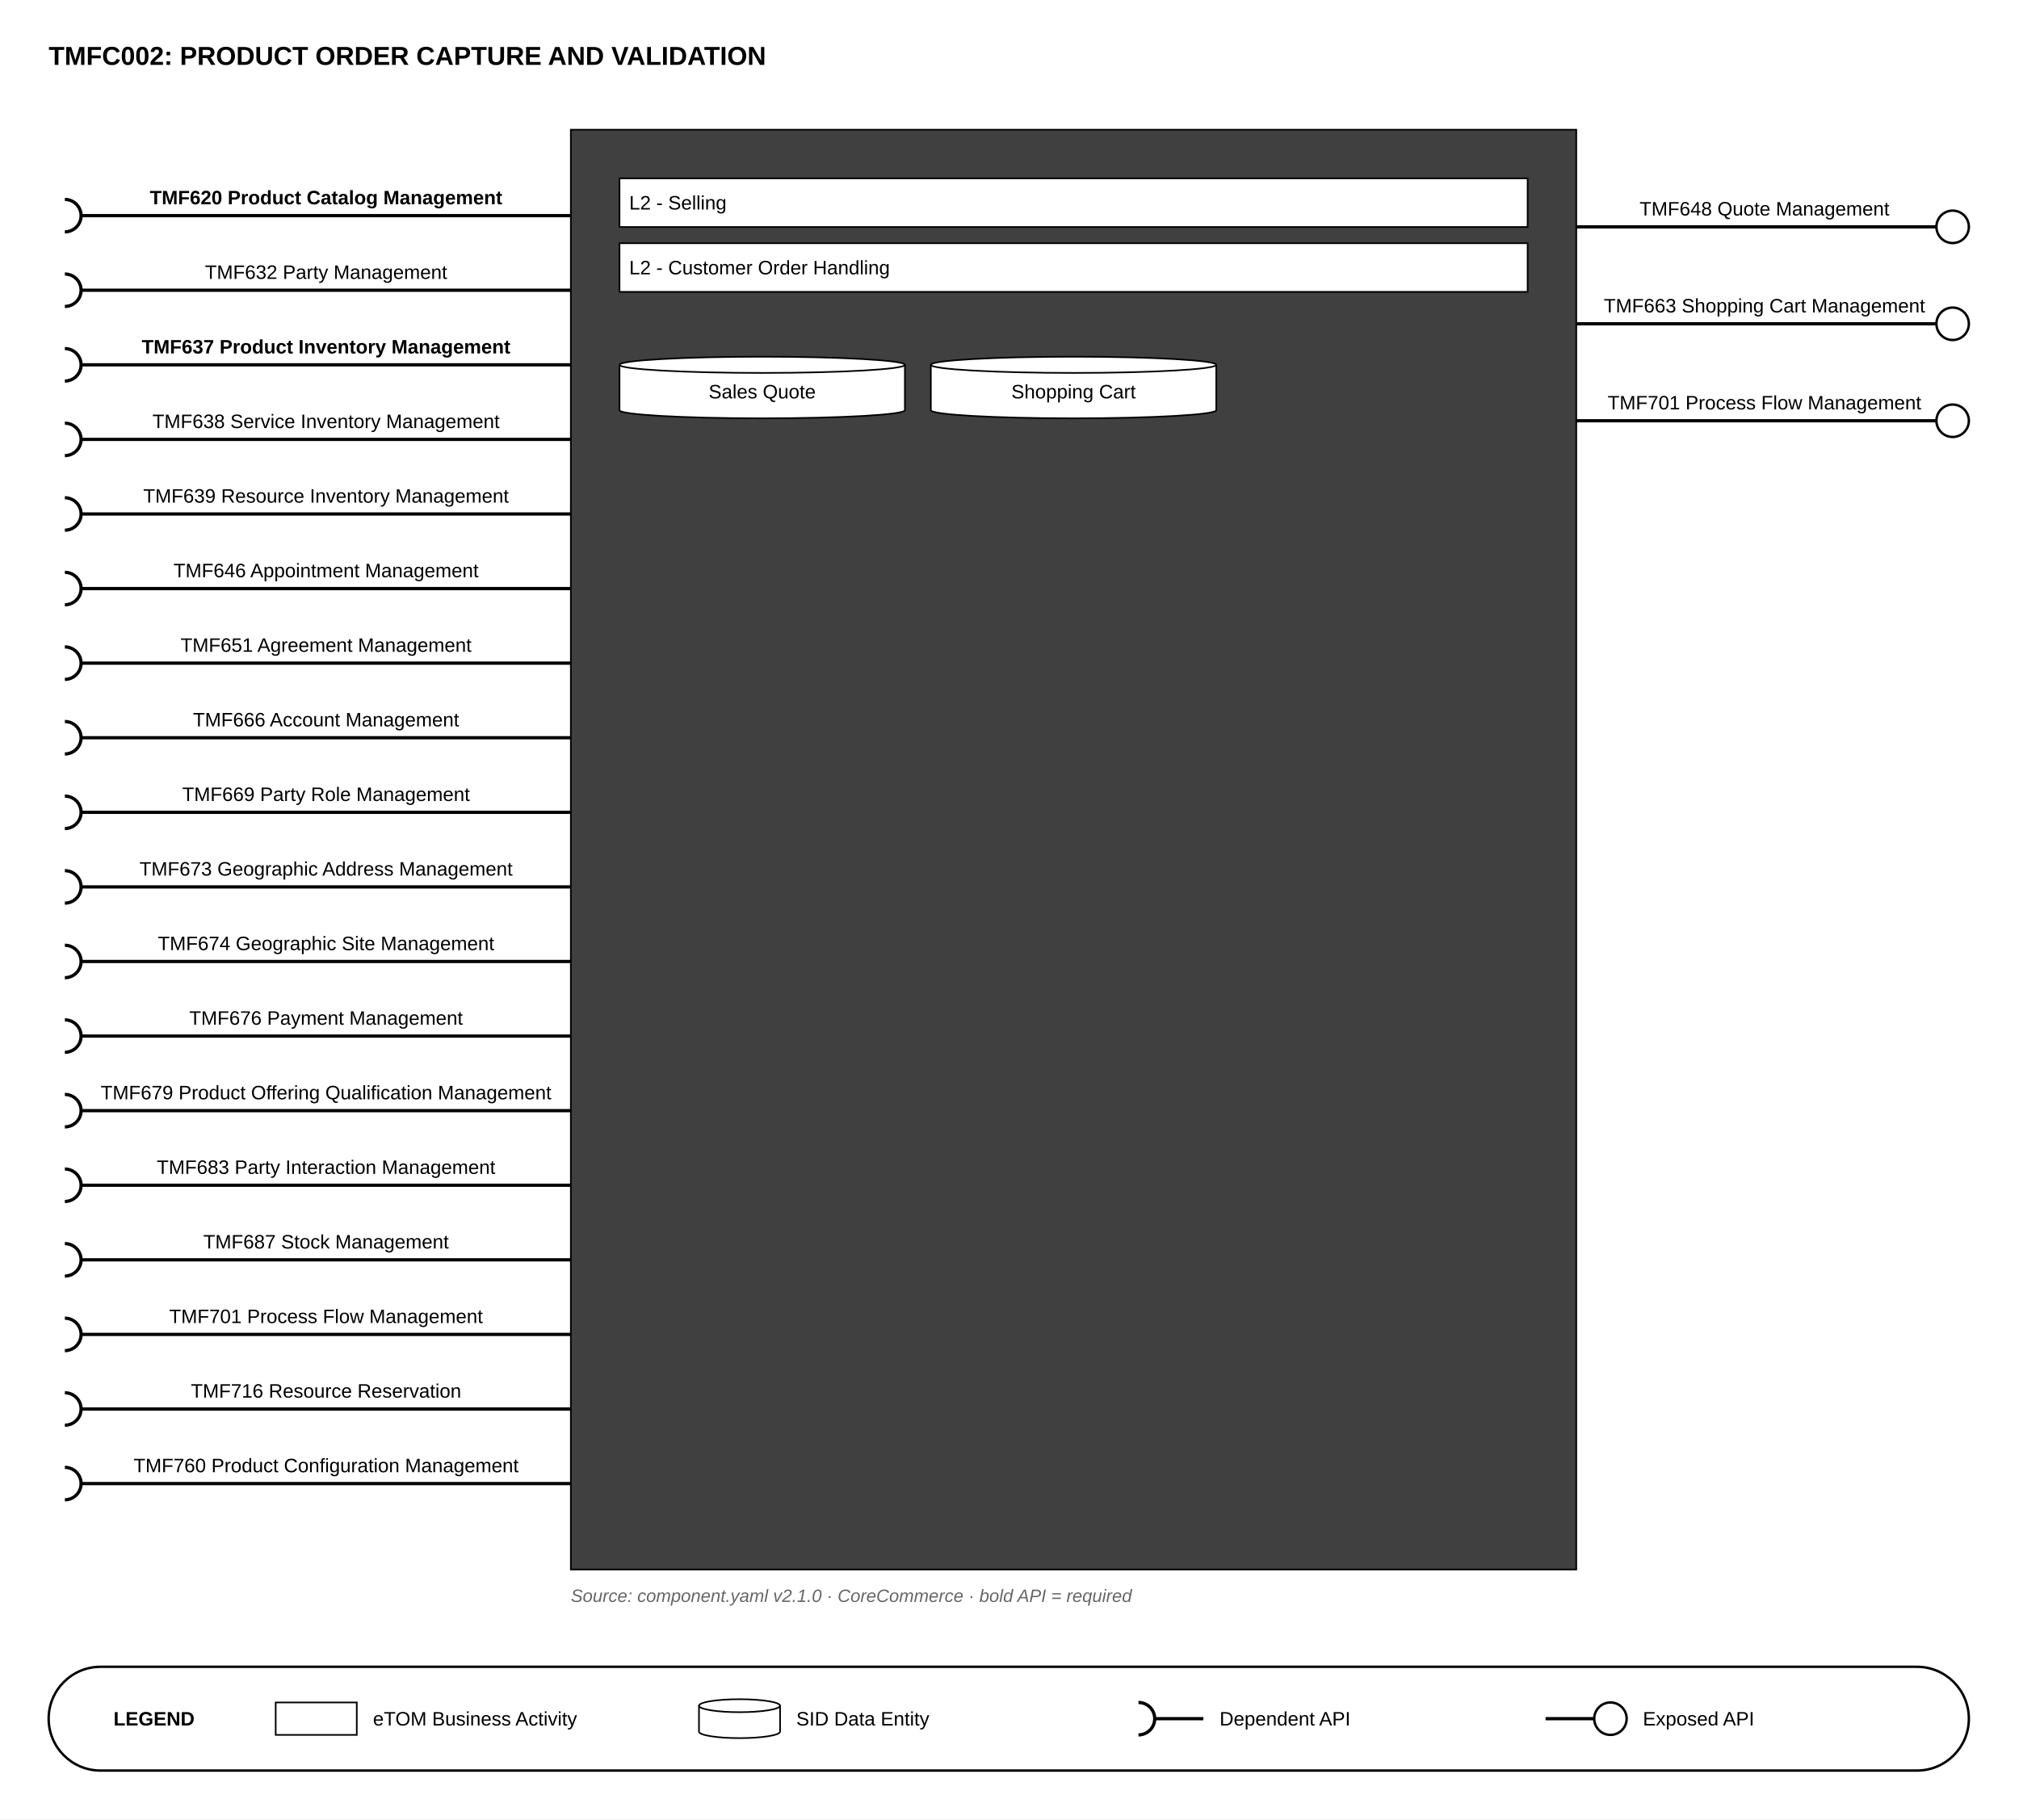
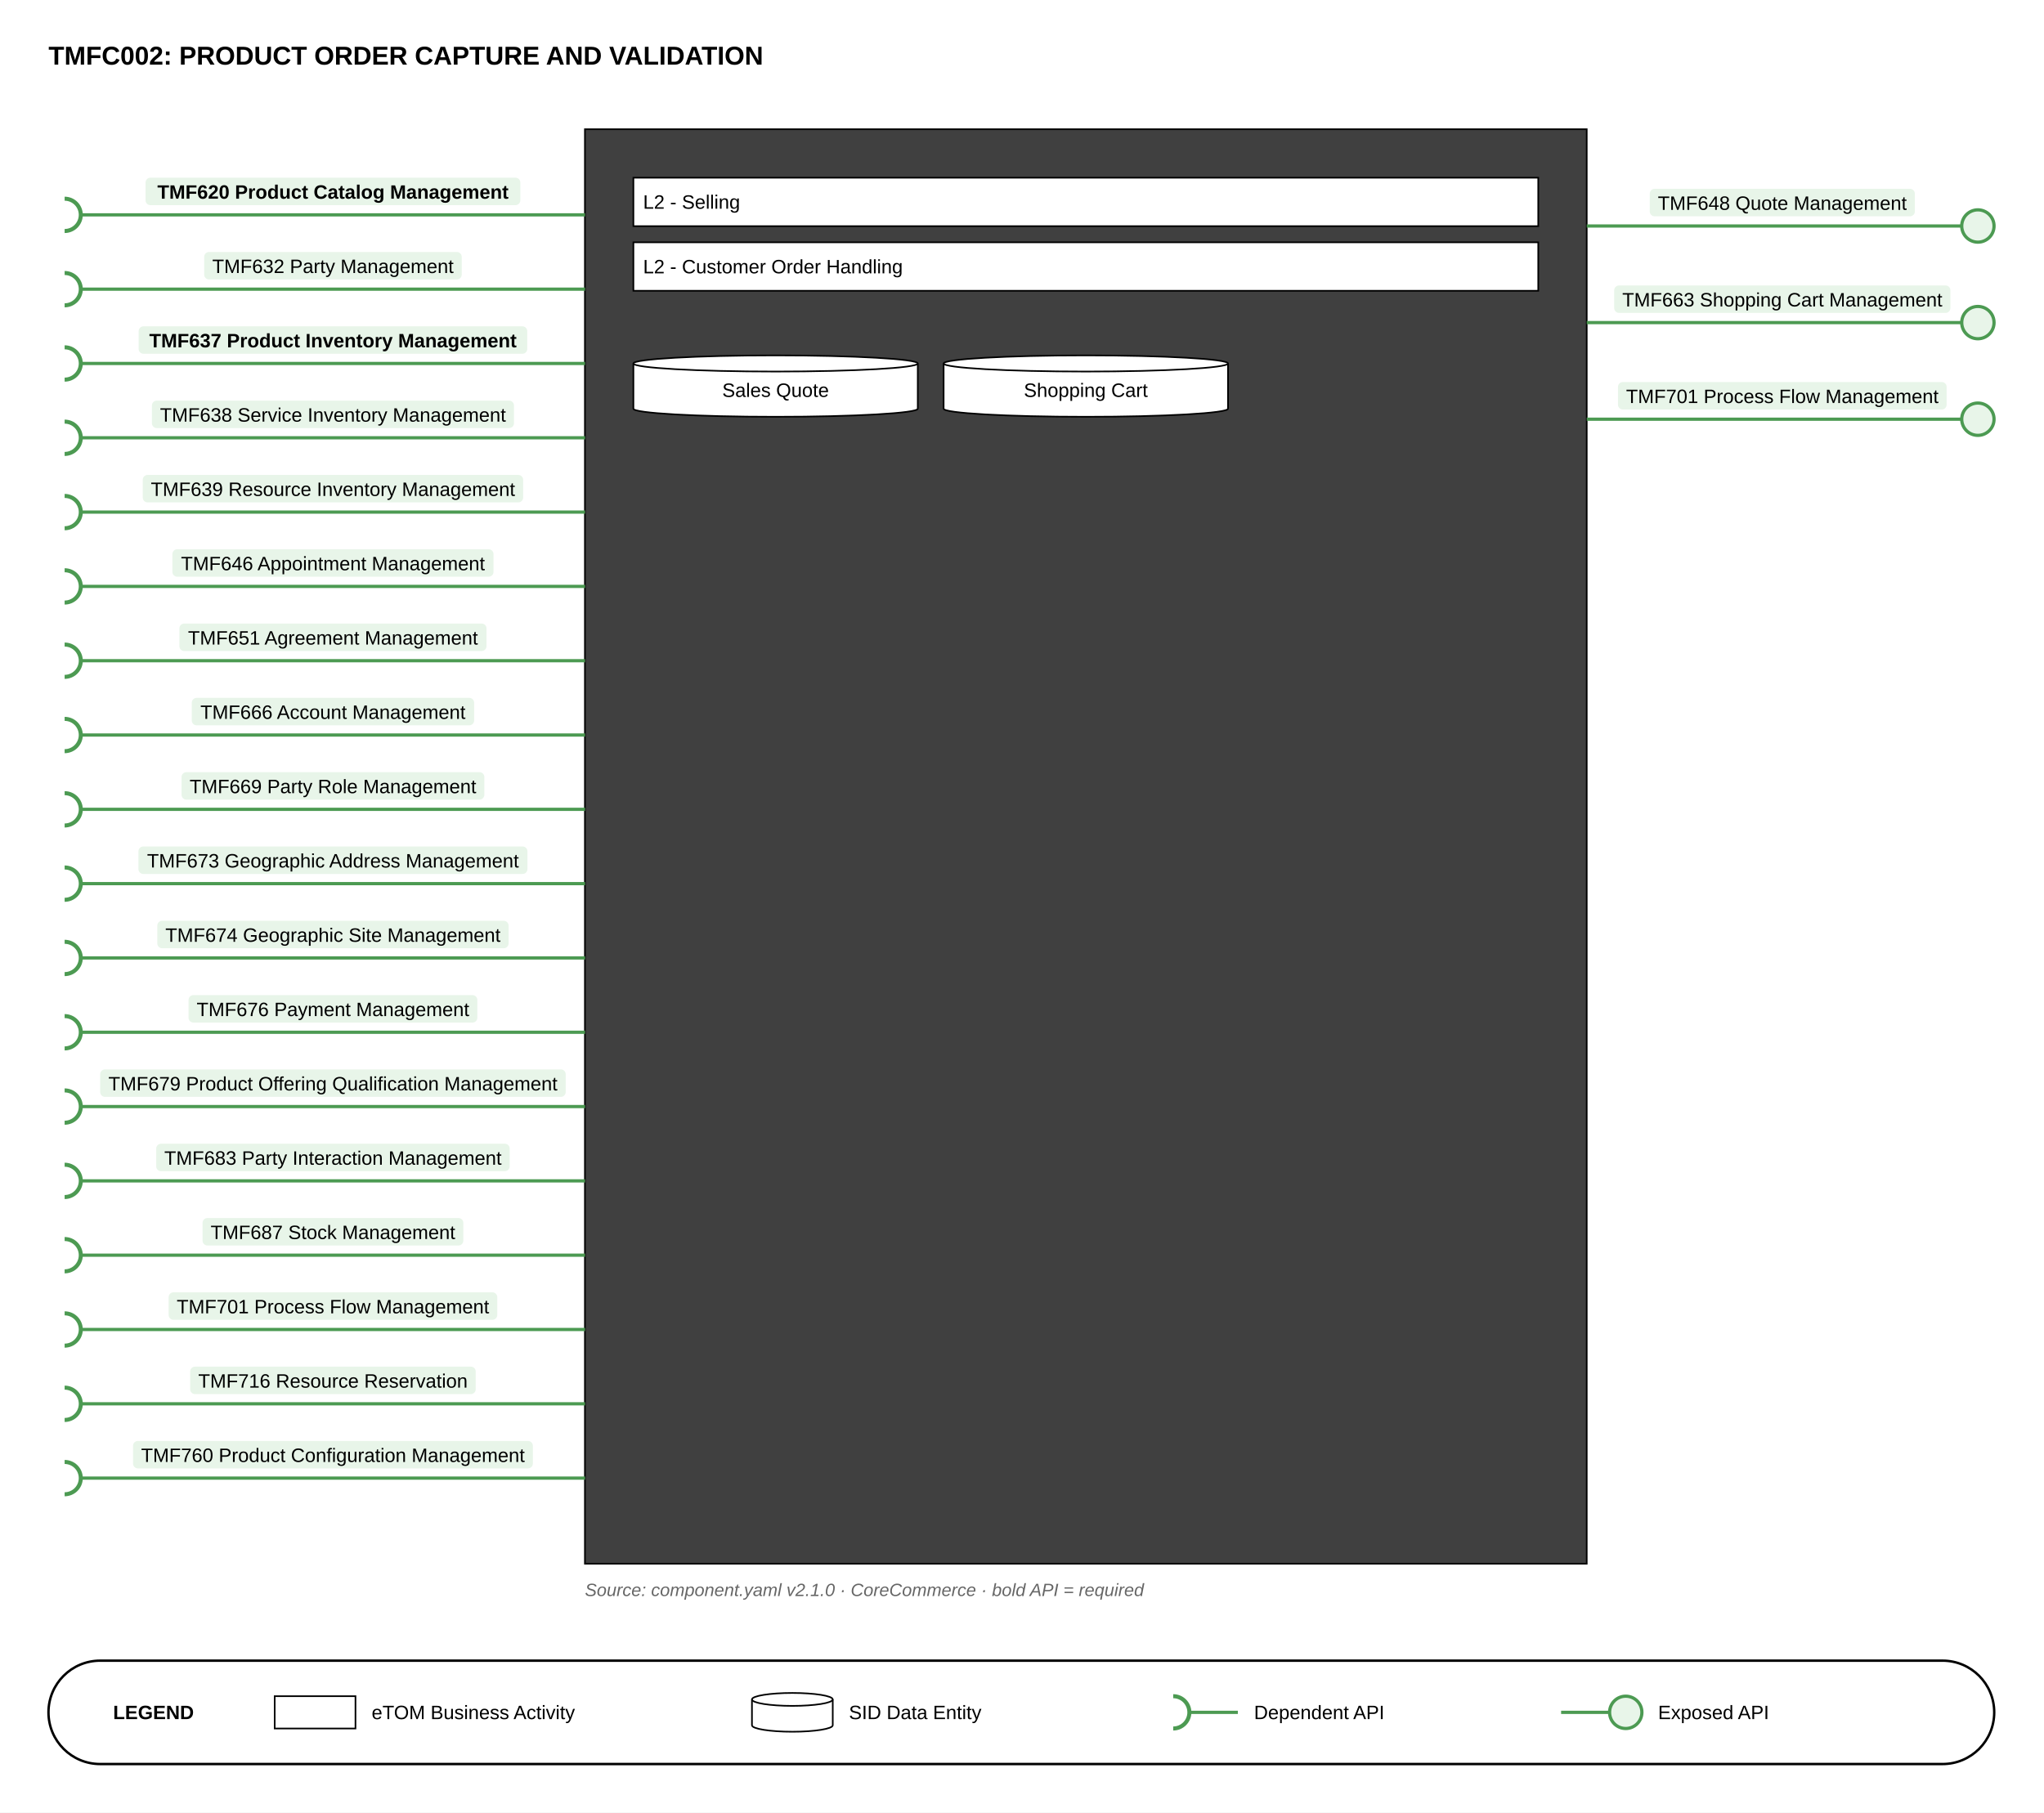
- <svg xmlns="http://www.w3.org/2000/svg" version="1.1" width="1245" height="1122" viewBox="0 0 1245 1122" font-family="Arial, Helvetica, sans-serif" font-size="12">
+ <svg xmlns="http://www.w3.org/2000/svg" version="1.1" width="1265" height="1122" viewBox="0 0 1265 1122" font-family="Arial, Helvetica, sans-serif" font-size="12">
  <rect width="100%" height="100%" fill="#ffffff" />
  <text x="30" y="40" font-size="16" font-weight="bold" fill="#000000">TMFC002: PRODUCT ORDER CAPTURE AND VALIDATION</text>
-   <g id="component" transform="translate(352,80)">
+   <g id="component" transform="translate(362,80)">
    <rect width="620" height="888" fill="#404040" stroke="#000000" />
    <g id="etoms">
      <g class="etom" transform="translate(30,30)">
        <rect width="560" height="30" fill="#ffffff" stroke="#000000" />
        <text x="6" y="15" dy="0.35em" fill="#000000">L2 - Selling</text>
      </g>
      <g class="etom" transform="translate(30,70)">
        <rect width="560" height="30" fill="#ffffff" stroke="#000000" />
        <text x="6" y="15" dy="0.35em" fill="#000000">L2 - Customer Order Handling</text>
      </g>
    </g>
    <g id="sids">
      <g class="sid" transform="translate(30,140)">
        <path fill="#ffffff" stroke="#000000" d="M0,5 A88,5 0 0 1 176,5 V33 A88,5 0 0 1 0,33 Z" />
        <path fill="none" stroke="#000000" d="M0,5 A88,5 0 0 0 176,5" />
        <text text-anchor="middle" fill="#000000">
          <tspan x="88" y="21.5" dy="0.35em">Sales Quote</tspan>
        </text>
      </g>
      <g class="sid" transform="translate(222,140)">
        <path fill="#ffffff" stroke="#000000" d="M0,5 A88,5 0 0 1 176,5 V33 A88,5 0 0 1 0,33 Z" />
        <path fill="none" stroke="#000000" d="M0,5 A88,5 0 0 0 176,5" />
        <text text-anchor="middle" fill="#000000">
          <tspan x="88" y="21.5" dy="0.35em">Shopping Cart</tspan>
        </text>
      </g>
    </g>
  </g>
  <g id="dependent-apis">
-     <g class="dependent-api" data-api="TMF620" transform="translate(30,133)">
-       <path fill="none" stroke="#000000" stroke-width="2" d="M10,-10 A10,10 0 0 1 10,10" />
-       <line x1="20" x2="322.112" y1="0" y2="0" stroke="#000000" stroke-width="2" />
-       <text x="171.056" y="-7" text-anchor="middle" fill="#000000" font-weight="bold">TMF620 Product Catalog Management</text>
+     <g class="dependent-api" data-api="TMF620" data-function="core" transform="translate(30,133)">
+       <path fill="none" stroke="#4c9a52" stroke-width="2.5" d="M10,-10 A10,10 0 0 1 10,10" />
+       <line x1="20" x2="332.112" y1="0" y2="0" stroke="#4c9a52" stroke-width="2" />
+       <rect x="60.086" y="-23" width="231.939" height="17" rx="3" fill="#e8f5e9" />
+       <text x="176.056" y="-10" text-anchor="middle" fill="#000000" font-weight="bold">TMF620 Product Catalog Management</text>
    </g>
-     <g class="dependent-api" data-api="TMF632" transform="translate(30,179)">
-       <path fill="none" stroke="#000000" stroke-width="2" d="M10,-10 A10,10 0 0 1 10,10" />
-       <line x1="20" x2="322.112" y1="0" y2="0" stroke="#000000" stroke-width="2" />
-       <text x="171.056" y="-7" text-anchor="middle" fill="#000000">TMF632 Party Management</text>
+     <g class="dependent-api" data-api="TMF632" data-function="core" transform="translate(30,179)">
+       <path fill="none" stroke="#4c9a52" stroke-width="2.5" d="M10,-10 A10,10 0 0 1 10,10" />
+       <line x1="20" x2="332.112" y1="0" y2="0" stroke="#4c9a52" stroke-width="2" />
+       <rect x="96.362" y="-23" width="159.388" height="17" rx="3" fill="#e8f5e9" />
+       <text x="176.056" y="-10" text-anchor="middle" fill="#000000">TMF632 Party Management</text>
    </g>
-     <g class="dependent-api" data-api="TMF637" transform="translate(30,225)">
-       <path fill="none" stroke="#000000" stroke-width="2" d="M10,-10 A10,10 0 0 1 10,10" />
-       <line x1="20" x2="322.112" y1="0" y2="0" stroke="#000000" stroke-width="2" />
-       <text x="171.056" y="-7" text-anchor="middle" fill="#000000" font-weight="bold">TMF637 Product Inventory Management</text>
+     <g class="dependent-api" data-api="TMF637" data-function="core" transform="translate(30,225)">
+       <path fill="none" stroke="#4c9a52" stroke-width="2.5" d="M10,-10 A10,10 0 0 1 10,10" />
+       <line x1="20" x2="332.112" y1="0" y2="0" stroke="#4c9a52" stroke-width="2" />
+       <rect x="55.804" y="-23" width="240.504" height="17" rx="3" fill="#e8f5e9" />
+       <text x="176.056" y="-10" text-anchor="middle" fill="#000000" font-weight="bold">TMF637 Product Inventory Management</text>
    </g>
-     <g class="dependent-api" data-api="TMF638" transform="translate(30,271)">
-       <path fill="none" stroke="#000000" stroke-width="2" d="M10,-10 A10,10 0 0 1 10,10" />
-       <line x1="20" x2="322.112" y1="0" y2="0" stroke="#000000" stroke-width="2" />
-       <text x="171.056" y="-7" text-anchor="middle" fill="#000000">TMF638 Service Inventory Management</text>
+     <g class="dependent-api" data-api="TMF638" data-function="core" transform="translate(30,271)">
+       <path fill="none" stroke="#4c9a52" stroke-width="2.5" d="M10,-10 A10,10 0 0 1 10,10" />
+       <line x1="20" x2="332.112" y1="0" y2="0" stroke="#4c9a52" stroke-width="2" />
+       <rect x="64.016" y="-23" width="224.08" height="17" rx="3" fill="#e8f5e9" />
+       <text x="176.056" y="-10" text-anchor="middle" fill="#000000">TMF638 Service Inventory Management</text>
    </g>
-     <g class="dependent-api" data-api="TMF639" transform="translate(30,317)">
-       <path fill="none" stroke="#000000" stroke-width="2" d="M10,-10 A10,10 0 0 1 10,10" />
-       <line x1="20" x2="322.112" y1="0" y2="0" stroke="#000000" stroke-width="2" />
-       <text x="171.056" y="-7" text-anchor="middle" fill="#000000">TMF639 Resource Inventory Management</text>
+     <g class="dependent-api" data-api="TMF639" data-function="core" transform="translate(30,317)">
+       <path fill="none" stroke="#4c9a52" stroke-width="2.5" d="M10,-10 A10,10 0 0 1 10,10" />
+       <line x1="20" x2="332.112" y1="0" y2="0" stroke="#4c9a52" stroke-width="2" />
+       <rect x="58.346" y="-23" width="235.42" height="17" rx="3" fill="#e8f5e9" />
+       <text x="176.056" y="-10" text-anchor="middle" fill="#000000">TMF639 Resource Inventory Management</text>
    </g>
-     <g class="dependent-api" data-api="TMF646" transform="translate(30,363)">
-       <path fill="none" stroke="#000000" stroke-width="2" d="M10,-10 A10,10 0 0 1 10,10" />
-       <line x1="20" x2="322.112" y1="0" y2="0" stroke="#000000" stroke-width="2" />
-       <text x="171.056" y="-7" text-anchor="middle" fill="#000000">TMF646 Appointment Management</text>
+     <g class="dependent-api" data-api="TMF646" data-function="core" transform="translate(30,363)">
+       <path fill="none" stroke="#4c9a52" stroke-width="2.5" d="M10,-10 A10,10 0 0 1 10,10" />
+       <line x1="20" x2="332.112" y1="0" y2="0" stroke="#4c9a52" stroke-width="2" />
+       <rect x="76.682" y="-23" width="198.748" height="17" rx="3" fill="#e8f5e9" />
+       <text x="176.056" y="-10" text-anchor="middle" fill="#000000">TMF646 Appointment Management</text>
    </g>
-     <g class="dependent-api" data-api="TMF651" transform="translate(30,409)">
-       <path fill="none" stroke="#000000" stroke-width="2" d="M10,-10 A10,10 0 0 1 10,10" />
-       <line x1="20" x2="322.112" y1="0" y2="0" stroke="#000000" stroke-width="2" />
-       <text x="171.056" y="-7" text-anchor="middle" fill="#000000">TMF651 Agreement Management</text>
+     <g class="dependent-api" data-api="TMF651" data-function="core" transform="translate(30,409)">
+       <path fill="none" stroke="#4c9a52" stroke-width="2.5" d="M10,-10 A10,10 0 0 1 10,10" />
+       <line x1="20" x2="332.112" y1="0" y2="0" stroke="#4c9a52" stroke-width="2" />
+       <rect x="81.02" y="-23" width="190.072" height="17" rx="3" fill="#e8f5e9" />
+       <text x="176.056" y="-10" text-anchor="middle" fill="#000000">TMF651 Agreement Management</text>
    </g>
-     <g class="dependent-api" data-api="TMF666" transform="translate(30,455)">
-       <path fill="none" stroke="#000000" stroke-width="2" d="M10,-10 A10,10 0 0 1 10,10" />
-       <line x1="20" x2="322.112" y1="0" y2="0" stroke="#000000" stroke-width="2" />
-       <text x="171.056" y="-7" text-anchor="middle" fill="#000000">TMF666 Account Management</text>
+     <g class="dependent-api" data-api="TMF666" data-function="core" transform="translate(30,455)">
+       <path fill="none" stroke="#4c9a52" stroke-width="2.5" d="M10,-10 A10,10 0 0 1 10,10" />
+       <line x1="20" x2="332.112" y1="0" y2="0" stroke="#4c9a52" stroke-width="2" />
+       <rect x="88.688" y="-23" width="174.736" height="17" rx="3" fill="#e8f5e9" />
+       <text x="176.056" y="-10" text-anchor="middle" fill="#000000">TMF666 Account Management</text>
    </g>
-     <g class="dependent-api" data-api="TMF669" transform="translate(30,501)">
-       <path fill="none" stroke="#000000" stroke-width="2" d="M10,-10 A10,10 0 0 1 10,10" />
-       <line x1="20" x2="322.112" y1="0" y2="0" stroke="#000000" stroke-width="2" />
-       <text x="171.056" y="-7" text-anchor="middle" fill="#000000">TMF669 Party Role Management</text>
+     <g class="dependent-api" data-api="TMF669" data-function="core" transform="translate(30,501)">
+       <path fill="none" stroke="#4c9a52" stroke-width="2.5" d="M10,-10 A10,10 0 0 1 10,10" />
+       <line x1="20" x2="332.112" y1="0" y2="0" stroke="#4c9a52" stroke-width="2" />
+       <rect x="82.358" y="-23" width="187.396" height="17" rx="3" fill="#e8f5e9" />
+       <text x="176.056" y="-10" text-anchor="middle" fill="#000000">TMF669 Party Role Management</text>
    </g>
-     <g class="dependent-api" data-api="TMF673" transform="translate(30,547)">
-       <path fill="none" stroke="#000000" stroke-width="2" d="M10,-10 A10,10 0 0 1 10,10" />
-       <line x1="20" x2="322.112" y1="0" y2="0" stroke="#000000" stroke-width="2" />
-       <text x="171.056" y="-7" text-anchor="middle" fill="#000000">TMF673 Geographic Address Management</text>
+     <g class="dependent-api" data-api="TMF673" data-function="core" transform="translate(30,547)">
+       <path fill="none" stroke="#4c9a52" stroke-width="2.5" d="M10,-10 A10,10 0 0 1 10,10" />
+       <line x1="20" x2="332.112" y1="0" y2="0" stroke="#4c9a52" stroke-width="2" />
+       <rect x="55.676" y="-23" width="240.76" height="17" rx="3" fill="#e8f5e9" />
+       <text x="176.056" y="-10" text-anchor="middle" fill="#000000">TMF673 Geographic Address Management</text>
    </g>
-     <g class="dependent-api" data-api="TMF674" transform="translate(30,593)">
-       <path fill="none" stroke="#000000" stroke-width="2" d="M10,-10 A10,10 0 0 1 10,10" />
-       <line x1="20" x2="322.112" y1="0" y2="0" stroke="#000000" stroke-width="2" />
-       <text x="171.056" y="-7" text-anchor="middle" fill="#000000">TMF674 Geographic Site Management</text>
+     <g class="dependent-api" data-api="TMF674" data-function="core" transform="translate(30,593)">
+       <path fill="none" stroke="#4c9a52" stroke-width="2.5" d="M10,-10 A10,10 0 0 1 10,10" />
+       <line x1="20" x2="332.112" y1="0" y2="0" stroke="#4c9a52" stroke-width="2" />
+       <rect x="67.346" y="-23" width="217.42" height="17" rx="3" fill="#e8f5e9" />
+       <text x="176.056" y="-10" text-anchor="middle" fill="#000000">TMF674 Geographic Site Management</text>
    </g>
-     <g class="dependent-api" data-api="TMF676" transform="translate(30,639)">
-       <path fill="none" stroke="#000000" stroke-width="2" d="M10,-10 A10,10 0 0 1 10,10" />
-       <line x1="20" x2="322.112" y1="0" y2="0" stroke="#000000" stroke-width="2" />
-       <text x="171.056" y="-7" text-anchor="middle" fill="#000000">TMF676 Payment Management</text>
+     <g class="dependent-api" data-api="TMF676" data-function="core" transform="translate(30,639)">
+       <path fill="none" stroke="#4c9a52" stroke-width="2.5" d="M10,-10 A10,10 0 0 1 10,10" />
+       <line x1="20" x2="332.112" y1="0" y2="0" stroke="#4c9a52" stroke-width="2" />
+       <rect x="86.69" y="-23" width="178.732" height="17" rx="3" fill="#e8f5e9" />
+       <text x="176.056" y="-10" text-anchor="middle" fill="#000000">TMF676 Payment Management</text>
    </g>
-     <g class="dependent-api" data-api="TMF679" transform="translate(30,685)">
-       <path fill="none" stroke="#000000" stroke-width="2" d="M10,-10 A10,10 0 0 1 10,10" />
-       <line x1="20" x2="322.112" y1="0" y2="0" stroke="#000000" stroke-width="2" />
-       <text x="171.056" y="-7" text-anchor="middle" fill="#000000">TMF679 Product Offering Qualification Management</text>
+     <g class="dependent-api" data-api="TMF679" data-function="core" transform="translate(30,685)">
+       <path fill="none" stroke="#4c9a52" stroke-width="2.5" d="M10,-10 A10,10 0 0 1 10,10" />
+       <line x1="20" x2="332.112" y1="0" y2="0" stroke="#4c9a52" stroke-width="2" />
+       <rect x="32" y="-23" width="288.112" height="17" rx="3" fill="#e8f5e9" />
+       <text x="176.056" y="-10" text-anchor="middle" fill="#000000">TMF679 Product Offering Qualification Management</text>
    </g>
-     <g class="dependent-api" data-api="TMF683" transform="translate(30,731)">
-       <path fill="none" stroke="#000000" stroke-width="2" d="M10,-10 A10,10 0 0 1 10,10" />
-       <line x1="20" x2="322.112" y1="0" y2="0" stroke="#000000" stroke-width="2" />
-       <text x="171.056" y="-7" text-anchor="middle" fill="#000000">TMF683 Party Interaction Management</text>
+     <g class="dependent-api" data-api="TMF683" data-function="core" transform="translate(30,731)">
+       <path fill="none" stroke="#4c9a52" stroke-width="2.5" d="M10,-10 A10,10 0 0 1 10,10" />
+       <line x1="20" x2="332.112" y1="0" y2="0" stroke="#4c9a52" stroke-width="2" />
+       <rect x="66.68" y="-23" width="218.752" height="17" rx="3" fill="#e8f5e9" />
+       <text x="176.056" y="-10" text-anchor="middle" fill="#000000">TMF683 Party Interaction Management</text>
    </g>
-     <g class="dependent-api" data-api="TMF687" transform="translate(30,777)">
-       <path fill="none" stroke="#000000" stroke-width="2" d="M10,-10 A10,10 0 0 1 10,10" />
-       <line x1="20" x2="322.112" y1="0" y2="0" stroke="#000000" stroke-width="2" />
-       <text x="171.056" y="-7" text-anchor="middle" fill="#000000">TMF687 Stock Management</text>
+     <g class="dependent-api" data-api="TMF687" data-function="core" transform="translate(30,777)">
+       <path fill="none" stroke="#4c9a52" stroke-width="2.5" d="M10,-10 A10,10 0 0 1 10,10" />
+       <line x1="20" x2="332.112" y1="0" y2="0" stroke="#4c9a52" stroke-width="2" />
+       <rect x="95.36" y="-23" width="161.392" height="17" rx="3" fill="#e8f5e9" />
+       <text x="176.056" y="-10" text-anchor="middle" fill="#000000">TMF687 Stock Management</text>
    </g>
-     <g class="dependent-api" data-api="TMF701" transform="translate(30,823)">
-       <path fill="none" stroke="#000000" stroke-width="2" d="M10,-10 A10,10 0 0 1 10,10" />
-       <line x1="20" x2="322.112" y1="0" y2="0" stroke="#000000" stroke-width="2" />
-       <text x="171.056" y="-7" text-anchor="middle" fill="#000000">TMF701 Process Flow Management</text>
+     <g class="dependent-api" data-api="TMF701" data-function="core" transform="translate(30,823)">
+       <path fill="none" stroke="#4c9a52" stroke-width="2.5" d="M10,-10 A10,10 0 0 1 10,10" />
+       <line x1="20" x2="332.112" y1="0" y2="0" stroke="#4c9a52" stroke-width="2" />
+       <rect x="74.36" y="-23" width="203.392" height="17" rx="3" fill="#e8f5e9" />
+       <text x="176.056" y="-10" text-anchor="middle" fill="#000000">TMF701 Process Flow Management</text>
    </g>
-     <g class="dependent-api" data-api="TMF716" transform="translate(30,869)">
-       <path fill="none" stroke="#000000" stroke-width="2" d="M10,-10 A10,10 0 0 1 10,10" />
-       <line x1="20" x2="322.112" y1="0" y2="0" stroke="#000000" stroke-width="2" />
-       <text x="171.056" y="-7" text-anchor="middle" fill="#000000">TMF716 Resource Reservation</text>
+     <g class="dependent-api" data-api="TMF716" data-function="core" transform="translate(30,869)">
+       <path fill="none" stroke="#4c9a52" stroke-width="2.5" d="M10,-10 A10,10 0 0 1 10,10" />
+       <line x1="20" x2="332.112" y1="0" y2="0" stroke="#4c9a52" stroke-width="2" />
+       <rect x="87.698" y="-23" width="176.716" height="17" rx="3" fill="#e8f5e9" />
+       <text x="176.056" y="-10" text-anchor="middle" fill="#000000">TMF716 Resource Reservation</text>
    </g>
-     <g class="dependent-api" data-api="TMF760" transform="translate(30,915)">
-       <path fill="none" stroke="#000000" stroke-width="2" d="M10,-10 A10,10 0 0 1 10,10" />
-       <line x1="20" x2="322.112" y1="0" y2="0" stroke="#000000" stroke-width="2" />
-       <text x="171.056" y="-7" text-anchor="middle" fill="#000000">TMF760 Product Configuration Management</text>
+     <g class="dependent-api" data-api="TMF760" data-function="core" transform="translate(30,915)">
+       <path fill="none" stroke="#4c9a52" stroke-width="2.5" d="M10,-10 A10,10 0 0 1 10,10" />
+       <line x1="20" x2="332.112" y1="0" y2="0" stroke="#4c9a52" stroke-width="2" />
+       <rect x="52.34" y="-23" width="247.432" height="17" rx="3" fill="#e8f5e9" />
+       <text x="176.056" y="-10" text-anchor="middle" fill="#000000">TMF760 Product Configuration Management</text>
    </g>
  </g>
  <g id="exposed-apis">
-     <g class="exposed-api" data-api="TMF648" transform="translate(972,139.9)">
-       <line x1="0" x2="222.084" y1="0" y2="0" stroke="#000000" stroke-width="2" />
-       <circle cx="232.084" cy="0" r="10" fill="#ffffff" stroke="#000000" stroke-width="1.5" />
-       <text x="116.042" y="-7" text-anchor="middle" fill="#000000">TMF648 Quote Management</text>
+     <g class="exposed-api" data-api="TMF648" data-function="core" transform="translate(982,139.9)">
+       <line x1="0" x2="232.084" y1="0" y2="0" stroke="#4c9a52" stroke-width="2" />
+       <circle cx="242.084" cy="0" r="10" fill="#e8f5e9" stroke="#4c9a52" stroke-width="2" />
+       <rect x="39.008" y="-23" width="164.068" height="17" rx="3" fill="#e8f5e9" />
+       <text x="121.042" y="-10" text-anchor="middle" fill="#000000">TMF648 Quote Management</text>
    </g>
-     <g class="exposed-api" data-api="TMF663" transform="translate(972,199.7)">
-       <line x1="0" x2="222.084" y1="0" y2="0" stroke="#000000" stroke-width="2" />
-       <circle cx="232.084" cy="0" r="10" fill="#ffffff" stroke="#000000" stroke-width="1.5" />
-       <text x="116.042" y="-7" text-anchor="middle" fill="#000000">TMF663 Shopping Cart Management</text>
+     <g class="exposed-api" data-api="TMF663" data-function="core" transform="translate(982,199.7)">
+       <line x1="0" x2="232.084" y1="0" y2="0" stroke="#4c9a52" stroke-width="2" />
+       <circle cx="242.084" cy="0" r="10" fill="#e8f5e9" stroke="#4c9a52" stroke-width="2" />
+       <rect x="17" y="-23" width="208.084" height="17" rx="3" fill="#e8f5e9" />
+       <text x="121.042" y="-10" text-anchor="middle" fill="#000000">TMF663 Shopping Cart Management</text>
    </g>
-     <g class="exposed-api" data-api="TMF701" transform="translate(972,259.5)">
-       <line x1="0" x2="222.084" y1="0" y2="0" stroke="#000000" stroke-width="2" />
-       <circle cx="232.084" cy="0" r="10" fill="#ffffff" stroke="#000000" stroke-width="1.5" />
-       <text x="116.042" y="-7" text-anchor="middle" fill="#000000">TMF701 Process Flow Management</text>
+     <g class="exposed-api" data-api="TMF701" data-function="core" transform="translate(982,259.5)">
+       <line x1="0" x2="232.084" y1="0" y2="0" stroke="#4c9a52" stroke-width="2" />
+       <circle cx="242.084" cy="0" r="10" fill="#e8f5e9" stroke="#4c9a52" stroke-width="2" />
+       <rect x="19.346" y="-23" width="203.392" height="17" rx="3" fill="#e8f5e9" />
+       <text x="121.042" y="-10" text-anchor="middle" fill="#000000">TMF701 Process Flow Management</text>
    </g>
  </g>
-   <text x="352" y="988" font-style="italic" font-size="11" fill="#666666">Source: component.yaml v2.1.0 · CoreCommerce · bold API = required</text>
+   <text x="362" y="988" font-style="italic" font-size="11" fill="#666666">Source: component.yaml v2.1.0 · CoreCommerce · bold API = required</text>
  <g id="legend" transform="translate(30,1028)">
-     <rect width="1184.084" height="64" rx="32" fill="#ffffff" stroke="#000000" stroke-width="1.5" />
+     <rect width="1204.196" height="64" rx="32" fill="#ffffff" stroke="#000000" stroke-width="1.5" />
    <text x="40" y="32" dy="0.35em" font-weight="bold">LEGEND</text>
    <g transform="translate(140,32)">
      <rect x="0" y="-10" width="50" height="20" fill="#ffffff" stroke="#000000" />
      <text x="60" dy="0.35em" fill="#000000">eTOM Business Activity</text>
    </g>
-     <g transform="translate(401.021,32)">
+     <g transform="translate(435.374,32)">
      <path fill="#ffffff" stroke="#000000" d="M0,-8 A25,4 0 0 1 50,-8 V8 A25,4 0 0 1 0,8 Z" />
      <path fill="none" stroke="#000000" d="M0,-8 A25,4 0 0 0 50,-8" />
      <text x="60" dy="0.35em" fill="#000000">SID Data Entity</text>
    </g>
-     <g transform="translate(662.042,32)">
-       <path fill="none" stroke="#000000" stroke-width="2" d="M10,-10 A10,10 0 0 1 10,10" />
-       <line x1="20" x2="50" stroke="#000000" stroke-width="2" />
+     <g transform="translate(686.084,32)">
+       <path fill="none" stroke="#4c9a52" stroke-width="2.5" d="M10,-10 A10,10 0 0 1 10,10" />
+       <line x1="20" x2="50" stroke="#4c9a52" stroke-width="2" />
      <text x="60" dy="0.35em" fill="#000000">Dependent API</text>
    </g>
-     <g transform="translate(923.063,32)">
-       <line x1="0" x2="30" stroke="#000000" stroke-width="2" />
-       <circle cx="40" r="10" fill="#ffffff" stroke="#000000" stroke-width="1.5" />
+     <g transform="translate(936.146,32)">
+       <line x1="0" x2="30" stroke="#4c9a52" stroke-width="2" />
+       <circle cx="40" r="10" fill="#e8f5e9" stroke="#4c9a52" stroke-width="2" />
      <text x="60" dy="0.35em" fill="#000000">Exposed API</text>
    </g>
  </g>
</svg>
